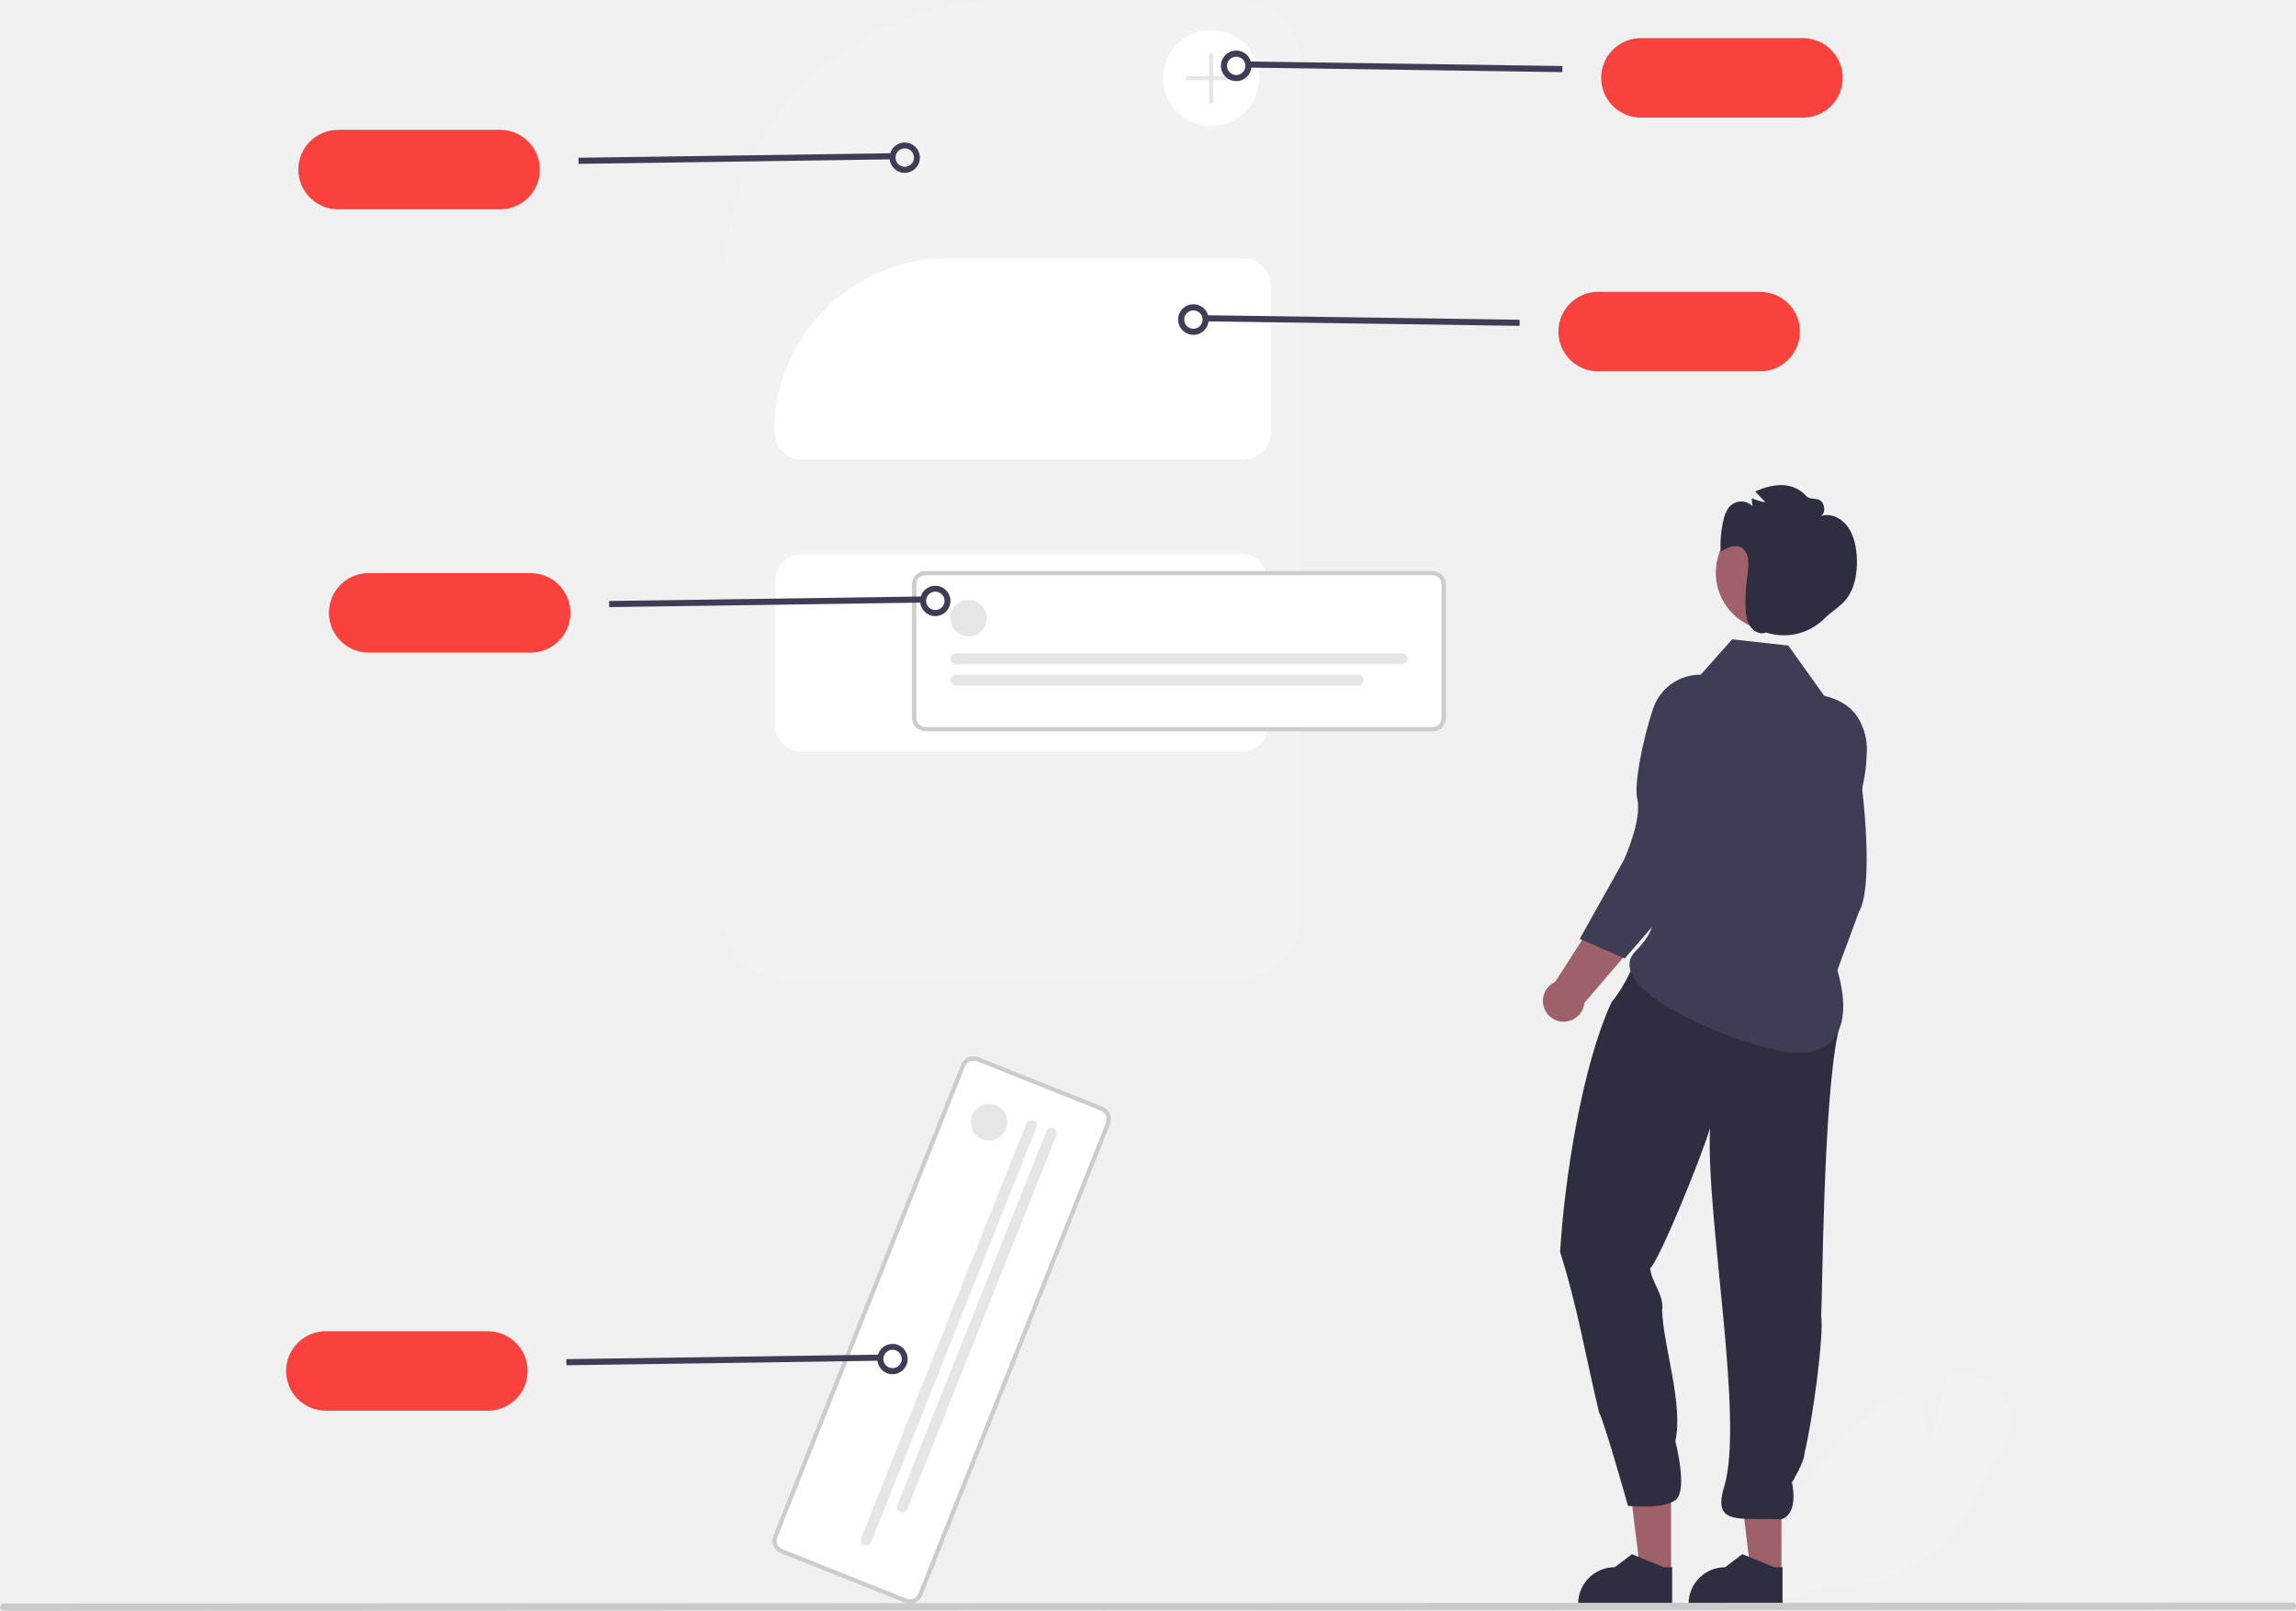
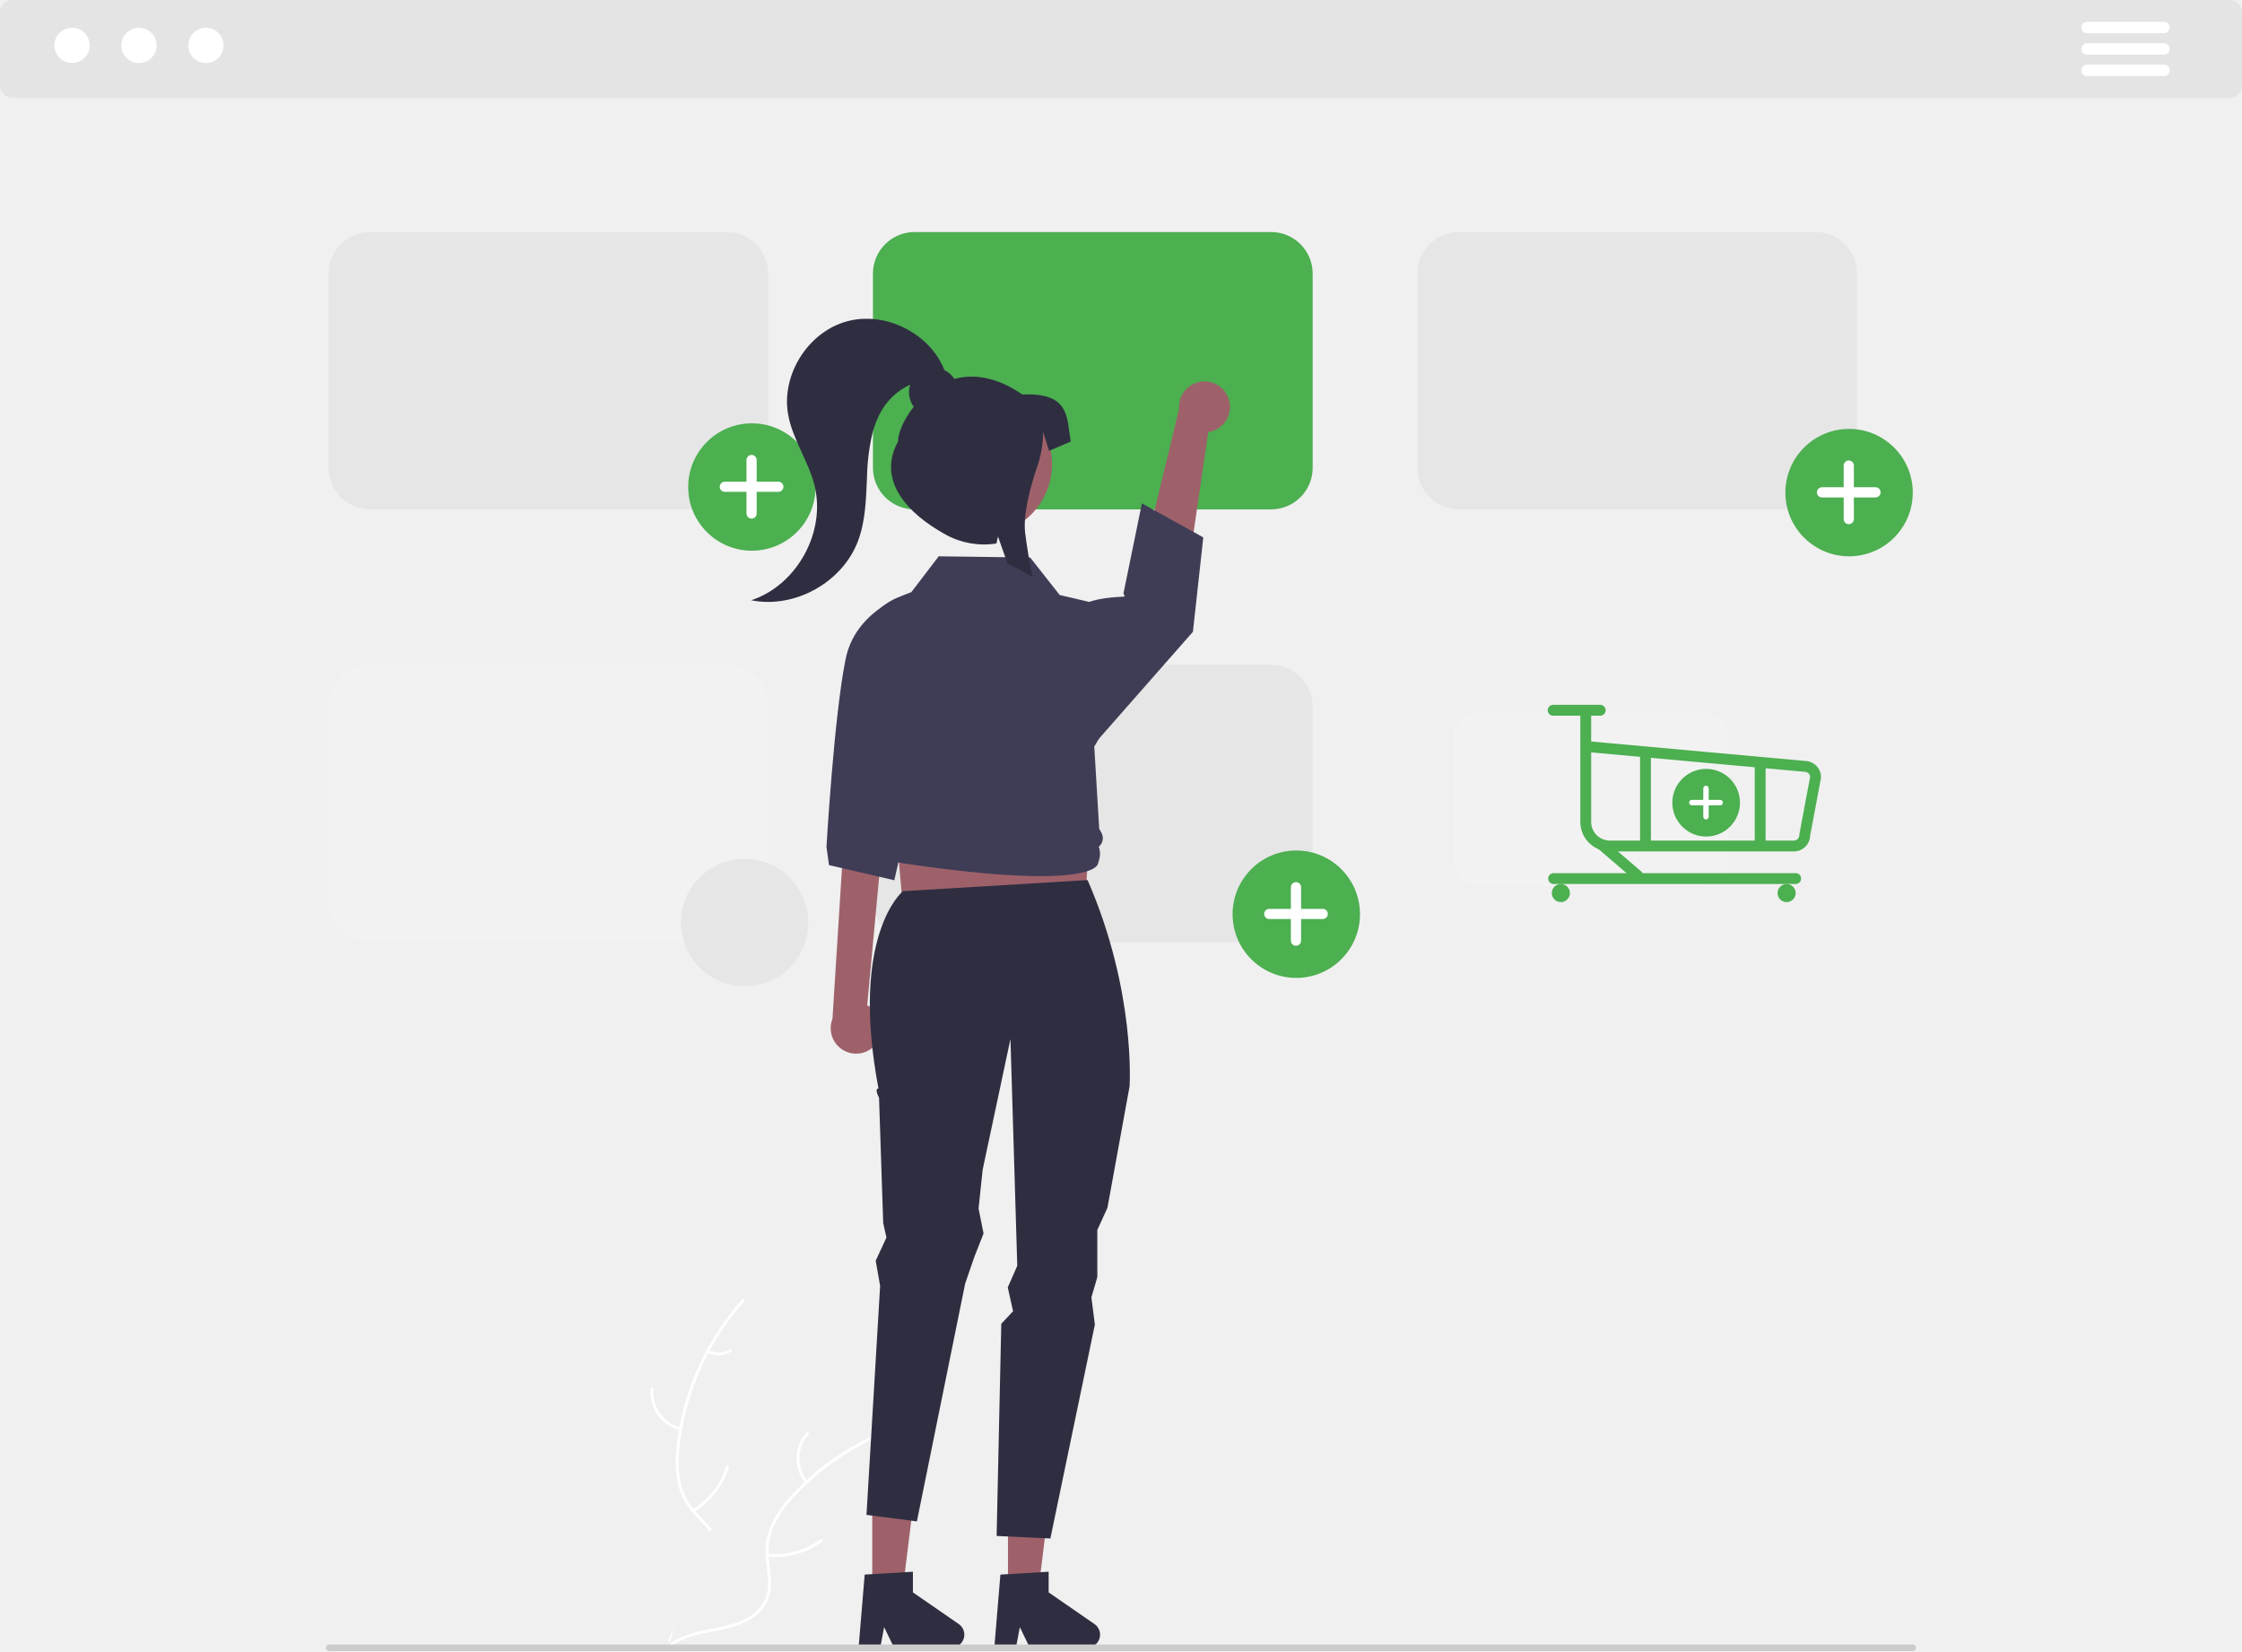
- <svg xmlns="http://www.w3.org/2000/svg" data-name="Layer 1" width="751.131" height="526.911" viewBox="0 0 751.131 526.911">
-   <path d="M803.979,711.533l.015-.697a80.529,80.529,0,0,1,30.112-60.643A78.133,78.133,0,0,1,850.893,640.078l.572-.255.098.618c1.162,7.38,3.001,14.913,3.858,18.256l5.744-22.414.638-.184a15.272,15.272,0,0,1,16.303,5.209,15.534,15.534,0,0,1,1.612,17.332c-1.339,2.495-2.655,5.097-3.928,7.614-4.374,8.649-8.897,17.593-15.487,24.542A48.675,48.675,0,0,1,821.043,705.441Z" transform="translate(-224.0941 -186.2866)" fill="#f2f2f2" />
-   <path d="M629.342,506.853H481.061A20.138,20.138,0,0,1,460.946,486.738V278.139a91.956,91.956,0,0,1,91.852-91.852h76.545a20.138,20.138,0,0,1,20.115,20.115V486.738A20.138,20.138,0,0,1,629.342,506.853Z" transform="translate(-224.0941 -186.2866)" fill="#f2f2f2" />
-   <path d="M486.246,367.571a8.482,8.482,0,0,0-8.472,8.472v47.613a8.482,8.482,0,0,0,8.472,8.472H630.348a8.482,8.482,0,0,0,8.472-8.472V376.043a8.482,8.482,0,0,0-8.472-8.472Z" transform="translate(-224.0941 -186.2866)" fill="#fff" />
-   <path d="M630.694,336.68H486.593a9.176,9.176,0,0,1-9.166-9.166A56.844,56.844,0,0,1,534.206,270.735h96.489a9.176,9.176,0,0,1,9.166,9.166v47.613A9.177,9.177,0,0,1,630.694,336.68Z" transform="translate(-224.0941 -186.2866)" fill="#fff" />
-   <path d="M692.736,424.823H526.852a3.682,3.682,0,0,1-3.678-3.678V377.437a3.682,3.682,0,0,1,3.678-3.678H692.736a3.682,3.682,0,0,1,3.678,3.678v43.708A3.682,3.682,0,0,1,692.736,424.823Z" transform="translate(-224.0941 -186.2866)" fill="#fff" />
-   <path d="M692.736,425.517H526.852a4.377,4.377,0,0,1-4.372-4.372V377.437a4.377,4.377,0,0,1,4.372-4.372H692.736a4.377,4.377,0,0,1,4.372,4.372v43.708A4.377,4.377,0,0,1,692.736,425.517ZM526.852,374.454a2.987,2.987,0,0,0-2.983,2.983v43.708a2.987,2.987,0,0,0,2.983,2.983H692.736a2.987,2.987,0,0,0,2.983-2.983V377.437a2.987,2.987,0,0,0-2.983-2.983Z" transform="translate(-224.0941 -186.2866)" fill="#ccc" />
-   <circle cx="316.864" cy="202.223" r="5.968" fill="#e6e6e6" />
-   <path d="M682.82,403.548H536.767a1.777,1.777,0,1,1,0-3.554h146.053a1.777,1.777,0,1,1,0,3.554Z" transform="translate(-224.0941 -186.2866)" fill="#e6e6e6" />
-   <path d="M668.308,410.57H536.767a1.777,1.777,0,1,1,0-3.554H668.308a1.777,1.777,0,0,1,0,3.554Z" transform="translate(-224.0941 -186.2866)" fill="#e6e6e6" />
-   <path d="M520.401,709.897,479.799,693.714a3.682,3.682,0,0,1-2.054-4.778l61.42-154.095a3.682,3.682,0,0,1,4.778-2.055l40.602,16.183a3.682,3.682,0,0,1,2.055,4.778L525.179,707.843A3.682,3.682,0,0,1,520.401,709.897Z" transform="translate(-224.0941 -186.2866)" fill="#fff" />
-   <path d="M520.144,710.542,479.542,694.359a4.377,4.377,0,0,1-2.442-5.68l61.42-154.095a4.377,4.377,0,0,1,5.68-2.442l40.602,16.183a4.377,4.377,0,0,1,2.442,5.68l-61.42,154.095A4.377,4.377,0,0,1,520.144,710.542Zm-41.755-21.349a2.987,2.987,0,0,0,1.667,3.876l40.602,16.183a2.987,2.987,0,0,0,3.876-1.667L585.954,553.491a2.987,2.987,0,0,0-1.667-3.876l-40.602-16.183a2.987,2.987,0,0,0-3.876,1.667Z" transform="translate(-224.0941 -186.2866)" fill="#ccc" />
-   <circle cx="323.549" cy="367.119" r="5.968" fill="#e6e6e6" />
-   <path d="M506.778,691.747a1.779,1.779,0,0,1-.993-2.309L559.863,553.765a1.777,1.777,0,1,1,3.302,1.316L509.087,690.754A1.779,1.779,0,0,1,506.778,691.747Z" transform="translate(-224.0941 -186.2866)" fill="#e6e6e6" />
-   <path d="M518.674,680.866a1.779,1.779,0,0,1-.993-2.309l48.704-122.192a1.777,1.777,0,1,1,3.302,1.316L520.983,679.874A1.779,1.779,0,0,1,518.674,680.866Z" transform="translate(-224.0941 -186.2866)" fill="#e6e6e6" />
-   <circle cx="396.24" cy="25.529" r="15.709" fill="#fff" />
-   <path d="M628.069,211.194h-7.066v-7.066a.668.668,0,1,0-1.337,0v7.066H612.599a.668.668,0,1,0,0,1.337h7.066v7.066a.668.668,0,1,0,1.337,0v-7.066h7.066a.668.668,0,0,0,0-1.337Z" transform="translate(-224.0941 -186.2866)" fill="#e6e6e6" />
-   <path d="M813.913,224.759h-53a13,13,0,0,1,0-26h53a13,13,0,0,1,0,26Z" transform="translate(-224.0941 -186.2866)" fill="#f9423d" />
-   <rect x="683.016" y="156.93" width="2" height="102.43" transform="translate(241.9188 702.7973) rotate(-89.17239)" fill="#3f3d56" />
-   <path d="M628.522,212.831a5.009,5.009,0,1,1,2.187-.508A5.005,5.005,0,0,1,628.522,212.831Zm-.007-8.004a3.002,3.002,0,1,0,2.699,1.687V206.513a3.007,3.007,0,0,0-2.699-1.687Z" transform="translate(-224.0941 -186.2866)" fill="#3f3d56" />
-   <path d="M321.686,241.759a13.014,13.014,0,0,1,13-13h53a13,13,0,0,1,0,26h-53A13.014,13.014,0,0,1,321.686,241.759Z" transform="translate(-224.0941 -186.2866)" fill="#f9423d" />
-   <rect x="413.368" y="237.145" width="102.43" height="2" transform="matrix(0.9999, -0.01444, 0.01444, 0.9999, -227.4854, -179.5514)" fill="#3f3d56" />
-   <path d="M517.89,242.323a4.967,4.967,0,1,1,2.187.508A4.968,4.968,0,0,1,517.89,242.323Zm1.214-7.331a2.98,2.98,0,0,0-1.719,1.521v0a3.007,3.007,0,1,0,1.719-1.522Z" transform="translate(-224.0941 -186.2866)" fill="#3f3d56" />
-   <path d="M317.686,634.759a13.014,13.014,0,0,1,13-13h53a13,13,0,0,1,0,26h-53A13.014,13.014,0,0,1,317.686,634.759Z" transform="translate(-224.0941 -186.2866)" fill="#f9423d" />
-   <rect x="409.368" y="630.145" width="102.43" height="2" transform="matrix(0.9999, -0.01444, 0.01444, 0.9999, -233.1623, -179.5681)" fill="#3f3d56" />
-   <path d="M513.89,635.323a4.967,4.967,0,1,1,2.187.508A4.968,4.968,0,0,1,513.89,635.323Zm1.214-7.331a2.98,2.98,0,0,0-1.719,1.521v0a3.007,3.007,0,1,0,1.719-1.522Z" transform="translate(-224.0941 -186.2866)" fill="#3f3d56" />
-   <path d="M331.686,386.759a13.014,13.014,0,0,1,13-13h53a13,13,0,0,1,0,26h-53A13.014,13.014,0,0,1,331.686,386.759Z" transform="translate(-224.0941 -186.2866)" fill="#f9423d" />
-   <rect x="423.368" y="382.145" width="102.43" height="2" transform="matrix(0.9999, -0.01444, 0.01444, 0.9999, -229.5788, -179.3918)" fill="#3f3d56" />
-   <path d="M527.89,387.323a4.967,4.967,0,1,1,2.187.508A4.968,4.968,0,0,1,527.89,387.323Zm1.214-7.331a2.98,2.98,0,0,0-1.719,1.521v0a3.007,3.007,0,1,0,1.719-1.522Z" transform="translate(-224.0941 -186.2866)" fill="#3f3d56" />
-   <path d="M799.913,307.759h-53a13,13,0,0,1,0-26h53a13,13,0,0,1,0,26Z" transform="translate(-224.0941 -186.2866)" fill="#f9423d" />
-   <rect x="669.016" y="239.93" width="2" height="102.43" transform="translate(145.1296 770.5999) rotate(-89.17239)" fill="#3f3d56" />
-   <path d="M614.522,295.831a5.009,5.009,0,1,1,2.187-.508A5.005,5.005,0,0,1,614.522,295.831Zm-.007-8.004a3.002,3.002,0,1,0,2.699,1.687V289.513a3.007,3.007,0,0,0-2.699-1.687Z" transform="translate(-224.0941 -186.2866)" fill="#3f3d56" />
-   <path d="M828.257,455.835l-15.394.683c-3.469,9.433-1.012,32.335-1.012,32.335l-8.087,37.634a6.803,6.803,0,1,0,11.369,3.054l16.424-45.127Z" transform="translate(-224.0941 -186.2866)" fill="#9e616a" />
-   <path d="M818.016,414.674l0,0a16.257,16.257,0,0,1,16.604,18.72l-1.479,9.616s4.229,32.734-.927,41.643l-9.835,26.632-16.046-.821,4.437-29.083s1.119-14.395-2.976-20.484c-2.508-3.729-5.057-17.764-5.493-29.489A16.216,16.216,0,0,1,818.016,414.674Z" transform="translate(-224.0941 -186.2866)" fill="#3f3d56" />
-   <polygon points="582.798 514.593 572.803 514.592 568.047 476.036 582.801 476.036 582.798 514.593" fill="#9e616a" />
-   <path d="M807.245,711.307l-30.739-.001V710.917a11.965,11.965,0,0,1,11.964-11.964h.001l5.615-4.26,10.476,4.26,2.683 0Z" transform="translate(-224.0941 -186.2866)" fill="#2f2e41" />
-   <polygon points="546.681 514.593 536.686 514.592 531.93 476.036 546.684 476.036 546.681 514.593" fill="#9e616a" />
-   <path d="M771.128,711.307l-30.739-.001V710.917a11.965,11.965,0,0,1,11.964-11.964h.001l5.615-4.26,10.476,4.26,2.683 0Z" transform="translate(-224.0941 -186.2866)" fill="#2f2e41" />
-   <path d="M734.479,595.808c5.936,18.911,8.216,33.748,12.74,52.474,1.787,3.288,9.477,30.604,9.477,30.604s11.526,1.265,15.603-1.961-.124-19.191-.124-19.191c2.688-12.07-3.937-31.088-4.329-42.79.815-4.911-3.507-9.127-3.903-13.81,2.857-2.175,16.758-36.297,19.593-45.832-1.457,29.053,11.324,95.389,4.59,117.427-3.912,12.804,5.182,9.958,18.648,10.577,6.005-1.784,3.562-12.062,3.562-12.062s4.077-6.789,4.077-9.421c2.919-12.318,6.427-39.113,5.47-45.134.439-6.391.656-70.246,5.537-92.613,3.253-17.817-36.618-21.739-48.085-25.987-19.134-9.218-15.905,3.887-25.981,15.96C741.639,534.861,735.916,572.024,734.479,595.808Z" transform="translate(-224.0941 -186.2866)" fill="#2f2e41" />
-   <path d="M779.145,408.512l11.624-13.089,18.367,2.041,11.759,16.457h0c12.996,2.991,15.393,13.617,13.111,26.757-4.563,26.277-15.828,44.644-10.708,57.609,7.773,19.68,4.004,34.825-14.602,32.066s-61.483-20.98-49.398-33.066,1.28-18.421,1.28-18.421l8.485-46.204c-2.173-11.783-1.838-22.916,10.081-24.15Z" transform="translate(-224.0941 -186.2866)" fill="#3f3d56" />
-   <path d="M780.638,449.991l-14.649-4.779c-6.567,7.609-12.327,29.91-12.327,29.91l-20.814,32.38a6.803,6.803,0,1,0,9.567,6.859l31.255-36.46Z" transform="translate(-224.0941 -186.2866)" fill="#9e616a" />
-   <path d="M785.539,407.859l0,0a16.257,16.257,0,0,1,8.953,23.366l-4.768,8.48s-7.561,32.129-15.523,38.653l-18.579,21.467-14.731-6.415,14.388-25.661s6.114-13.08,4.424-20.221c-1.035-4.373,1.518-18.407,5.237-29.536A16.216,16.216,0,0,1,785.539,407.859Z" transform="translate(-224.0941 -186.2866)" fill="#3f3d56" />
-   <circle id="fe5d9414-b808-43bb-a4dc-97fa5cac342b" data-name="ab6171fa-7d69-4734-b81c-8dff60f9761b" cx="580.318" cy="187.36" r="18.986" fill="#a0616a" />
-   <path d="M787.883,356.563a10.685,10.685,0,0,1,1.858-4.369,5.225,5.225,0,0,1,7.784-.237,5.729,5.729,0,0,1-.252-2.688,14.558,14.558,0,0,0,4.395,1.307l-3.369-3.518c6.922-3.076,12.641-2.909,16.771,1.541,1.182,1.274,3.603.384,4.874,1.699,1.271,1.315,1.342,4.122-.265,4.855,3.166-1.192,6.801.538,8.889,3.437,2.089,2.899,2.858,6.723,2.999,10.433.183,4.811-.714,9.932-3.65,13.474-1.92,2.316-4.538,3.76-6.664,5.844l-.064.063a18.891,18.891,0,0,1-18.286,5.094c-.362-.1-.722-.21-1.084-.313-1.807.817-4.058-.3-5.199-2.118-1.217-1.938-1.457-4.418-1.508-6.78a55.583,55.583,0,0,1,.569-9.236c.503-3.443.956-7.853-1.771-9.582-2.123-1.346-4.761-.018-6.898,1.301A35.497,35.497,0,0,1,787.883,356.563Z" transform="translate(-224.0941 -186.2866)" fill="#2f2e41" />
-   <path d="M974.035,712.891l-748.75.307a1.191,1.191,0,0,1,0-2.381l748.75-.307a1.191,1.191,0,1,1,0,2.381Z" transform="translate(-224.0941 -186.2866)" fill="#cacaca" />
+ <svg xmlns="http://www.w3.org/2000/svg" data-name="Layer 1" width="803.052" height="591.375" viewBox="0 0 803.052 591.375">
+   <path d="M997.078,189.375H202.922a4.453,4.453,0,0,1-4.448-4.448v-26.166a4.453,4.453,0,0,1,4.448-4.448H997.078a4.453,4.453,0,0,1,4.448,4.448V184.927A4.453,4.453,0,0,1,997.078,189.375Z" transform="translate(-198.4738 -154.3125)" fill="#e4e4e4" />
+   <circle id="a35e044f-57c7-4e60-ba2c-0b63f07d3a91" data-name="a7a88a4d-66b2-4c09-a29b-e65e87e57a01" cx="25.815" cy="16.255" r="6.316" fill="#fff" />
+   <circle id="b8ca9947-3ca9-4995-aa34-7c8526cbf832" data-name="ecd091ab-fa27-42b2-b94f-bd1073aab054" cx="49.787" cy="16.255" r="6.316" fill="#fff" />
+   <circle id="a31b64b8-966e-40be-99c3-e775622dac5b" data-name="a332723e-32dc-4e13-8ae5-d2643a7feb7f" cx="73.76" cy="16.255" r="6.316" fill="#fff" />
+   <path d="M973.591,166.221H945.987a2.045,2.045,0,0,1,0-4.089h27.604a2.045,2.045,0,0,1,.008,4.089Z" transform="translate(-198.4738 -154.3125)" fill="#fff" />
+   <path d="M973.591,173.889H945.987a2.045,2.045,0,0,1,0-4.089h27.604a2.045,2.045,0,0,1,.008,4.089Z" transform="translate(-198.4738 -154.3125)" fill="#fff" />
+   <path d="M973.591,181.556H945.987a2.045,2.045,0,0,1,0-4.09h27.604a2.045,2.045,0,0,1,.008,4.09Z" transform="translate(-198.4738 -154.3125)" fill="#fff" />
+   <path d="M424.917,674.276c2.922-23.498,17.485-46.651,39.895-54.298a109.098,109.098,0,0,0,.005,74.904c3.444,9.315,8.244,19.316,5.004,28.704-2.015,5.841-6.946,10.311-12.457,13.105-5.511,2.794-11.628,4.126-17.668,5.432l-1.189.983C428.92,721.456,421.995,697.775,424.917,674.276Z" transform="translate(-198.4738 -154.3125)" fill="#f0f0f0" />
+   <path d="M465.034,620.423a93.25,93.25,0,0,0-23.182,52.481,40.156,40.156,0,0,0,.457,12.574,23.032,23.032,0,0,0,5.728,10.683c2.582,2.837,5.551,5.439,7.399,8.854a14.102,14.102,0,0,1,.689,11.513c-1.631,4.678-4.846,8.491-8.119,12.111-3.634,4.019-7.473,8.135-9.018,13.463-.187.646-1.178.317-.991-.327,2.688-9.27,11.686-14.535,15.977-22.884,2.002-3.896,2.843-8.419.966-12.531-1.642-3.596-4.701-6.283-7.34-9.132a24.577,24.577,0,0,1-5.99-10.237,37.123,37.123,0,0,1-.939-12.51,90.469,90.469,0,0,1,6.607-27.493A94.904,94.904,0,0,1,464.344,619.641c.446-.5,1.134.286.691.783Z" transform="translate(-198.4738 -154.3125)" fill="#fff" />
+   <path d="M442.134,666.589A13.991,13.991,0,0,1,431.484,651.933a.522.522,0,0,1,1.043.052,12.955,12.955,0,0,0,9.934,13.612C443.114,665.753,442.783,666.743,442.134,666.589Z" transform="translate(-198.4738 -154.3125)" fill="#fff" />
+   <path d="M446.539,694.895a26.965,26.965,0,0,0,12.042-15.53c.189-.645,1.18-.317.991.327a28.048,28.048,0,0,1-12.563,16.135C446.43,696.17,445.964,695.236,446.539,694.895Z" transform="translate(-198.4738 -154.3125)" fill="#fff" />
+   <path d="M452.334,637.954a7.919,7.919,0,0,0,7.505-.381c.574-.35,1.04.584.469.932a8.874,8.874,0,0,1-8.301.44.539.539,0,0,1-.332-.659A.524.524,0,0,1,452.334,637.954Z" transform="translate(-198.4738 -154.3125)" fill="#fff" />
+   <path d="M533.121,661.949c-.352.229-.704.458-1.057.696a104.292,104.292,0,0,0-13.335,10.411c-.326.291-.652.59-.969.89a109.948,109.948,0,0,0-23.878,32.687,106.772,106.772,0,0,0-5.849,15.132c-2.158,7.161-3.928,15.097-8.2,20.954a18.318,18.318,0,0,1-1.427,1.762H439.8c-.088-.044-.176-.079-.264-.123l-1.541.07c.062-.273.132-.555.194-.828.035-.159.079-.317.114-.476.026-.106.053-.211.071-.308.009-.035.018-.07.026-.097.018-.097.044-.185.062-.273q.581-2.365,1.198-4.73c0-.009,0-.009.009-.018a156.995,156.995,0,0,1,13.212-34.686c.176-.326.352-.661.546-.987a101.885,101.885,0,0,1,9.152-13.881,90.071,90.071,0,0,1,5.998-6.861,74.901,74.901,0,0,1,18.743-14.04c13.846-7.311,29.877-10.112,44.674-5.646C532.373,661.712,532.743,661.826,533.121,661.949Z" transform="translate(-198.4738 -154.3125)" fill="#f0f0f0" />
+   <path d="M533.035,662.439A93.25,93.25,0,0,0,482.928,690.386a40.157,40.157,0,0,0-7.205,10.314,23.032,23.032,0,0,0-1.858,11.978c.354,3.819,1.158,7.685.577,11.524a14.103,14.103,0,0,1-6.381,9.607c-4.119,2.753-8.981,3.862-13.774,4.782-5.321,1.021-10.865,1.997-15.306,5.32-.538.403-1.132-.456-.594-.858,7.727-5.783,18.082-4.569,26.535-8.652,3.944-1.905,7.338-5.01,8.316-9.424.854-3.86.029-7.847-.363-11.711a24.577,24.577,0,0,1,1.38-11.78,37.125,37.125,0,0,1,6.782-10.553,90.47,90.47,0,0,1,21.828-17.973,94.904,94.904,0,0,1,30.09-11.561c.657-.13.733.911.08,1.041Z" transform="translate(-198.4738 -154.3125)" fill="#fff" />
+   <path d="M486.955,685.512a13.99,13.99,0,0,1,.321-18.113c.445-.502,1.247.166.801.669a12.955,12.955,0,0,0-.264,16.85C488.241,685.435,487.38,686.026,486.955,685.512Z" transform="translate(-198.4738 -154.3125)" fill="#fff" />
+   <path d="M473.43,710.765a26.966,26.966,0,0,0,18.965-5.15c.54-.401,1.133.458.594.858a28.048,28.048,0,0,1-19.746,5.319C472.575,711.718,472.765,710.691,473.43,710.765Z" transform="translate(-198.4738 -154.3125)" fill="#fff" />
+   <path d="M512.339,668.791a7.919,7.919,0,0,0,6.222,4.214c.669.066.479,1.092-.186,1.027a8.874,8.874,0,0,1-6.893-4.647.539.539,0,0,1,.132-.726.524.524,0,0,1,.726.132Z" transform="translate(-198.4738 -154.3125)" fill="#fff" />
+   <path d="M458.767,336.757H331.041a14.904,14.904,0,0,1-14.887-14.888V252.304A14.903,14.903,0,0,1,331.041,237.417H458.767a14.903,14.903,0,0,1,14.887,14.887v69.565A14.904,14.904,0,0,1,458.767,336.757Z" transform="translate(-198.4738 -154.3125)" fill="#e6e6e6" />
+   <path d="M653.767,336.757H526.041a14.904,14.904,0,0,1-14.887-14.888V252.304A14.903,14.903,0,0,1,526.041,237.417H653.767a14.903,14.903,0,0,1,14.887,14.887v69.565A14.904,14.904,0,0,1,653.767,336.757Z" transform="translate(-198.4738 -154.3125)" fill="#4caf50" />
+   <path d="M848.767,336.757H721.041a14.904,14.904,0,0,1-14.887-14.888V252.304A14.903,14.903,0,0,1,721.041,237.417H848.767a14.903,14.903,0,0,1,14.887,14.887v69.565A14.904,14.904,0,0,1,848.767,336.757Z" transform="translate(-198.4738 -154.3125)" fill="#e6e6e6" />
+   <path d="M458.767,491.757H331.041a14.904,14.904,0,0,1-14.887-14.888V407.304A14.903,14.903,0,0,1,331.041,392.417H458.767a14.903,14.903,0,0,1,14.887,14.887v69.565A14.904,14.904,0,0,1,458.767,491.757Z" transform="translate(-198.4738 -154.3125)" fill="#f2f2f2" />
+   <path d="M653.767,491.757H526.041a14.904,14.904,0,0,1-14.887-14.888V407.304A14.903,14.903,0,0,1,526.041,392.417H653.767a14.903,14.903,0,0,1,14.887,14.887v69.565A14.904,14.904,0,0,1,653.767,491.757Z" transform="translate(-198.4738 -154.3125)" fill="#e6e6e6" />
+   <g id="e3e4f7c8-e232-44d3-85d4-7e764218aef0" data-name="aa405d94-515b-444f-88dd-2c52df39214d">
+     <circle id="fcc64bf3-a6e1-406f-af2a-c5c9529d985b" data-name="ede3a9f0-5e02-4455-ac7e-751a5f8c3692" cx="464.312" cy="327.433" r="22.812" fill="#4caf50" />
+     <path id="a515bf60-7ad9-4961-925b-281b4504c434-141" data-name="ba039ca8-d148-45ed-9781-bacb7304e881" d="M672.258,479.83h-7.756v-7.756a1.825,1.825,0,0,0-1.825-1.825h0a1.825,1.825,0,0,0-1.825,1.825v7.756h-7.756a1.825,1.825,0,0,0-1.825,1.825h0a1.825,1.825,0,0,0,1.825,1.825h7.756v7.756a1.825,1.825,0,0,0,1.825,1.825h0a1.825,1.825,0,0,0,1.825-1.825V483.48h7.756a1.825,1.825,0,0,0,1.825-1.825h0a1.825,1.825,0,0,0-1.825-1.825h0Z" transform="translate(-198.4738 -154.3125)" fill="#fff" />
+   </g>
+   <g id="e103fff6-fe82-4519-942e-bf1bf1b0aca3" data-name="bbf41f8a-587e-4352-8304-6d86282586e3">
+     <circle id="add300b1-303e-47da-8a54-54886e1d1e76" data-name="e4c91425-bc08-43ed-9b2d-9a6452dd6ab0" cx="662.312" cy="176.433" r="22.812" fill="#4caf50" />
+     <path id="ac71a829-1528-4702-ba68-9cb7b8b12af7-142" data-name="b08e8960-896e-4763-a2dc-6c3da3e5d175" d="M870.258,328.83h-7.756v-7.756a1.825,1.825,0,0,0-1.825-1.825h0a1.825,1.825,0,0,0-1.825,1.825v7.756h-7.756a1.825,1.825,0,0,0-1.825,1.825h0a1.825,1.825,0,0,0,1.825,1.825h7.756v7.756a1.825,1.825,0,0,0,1.825,1.825h0a1.825,1.825,0,0,0,1.825-1.825V332.48h7.756a1.825,1.825,0,0,0,1.825-1.825h0a1.825,1.825,0,0,0-1.825-1.825h0Z" transform="translate(-198.4738 -154.3125)" fill="#fff" />
+   </g>
+   <g id="eec1f109-4866-4d4c-80db-d160015753dd" data-name="b77ad267-181d-433f-b31f-af61e58bf4a6">
+     <circle id="ad2802dd-75a3-400f-a980-dd7e255328e3" data-name="e8aef769-5476-47e9-8295-ae809767f9aa" cx="269.312" cy="174.433" r="22.812" fill="#4caf50" />
+     <path id="a152d324-d2c4-475a-92fe-001d0469b5e0-143" data-name="efbebd4e-dbd2-4103-8d2c-f0ca8346a3bf" d="M477.258,326.83h-7.756v-7.756a1.825,1.825,0,0,0-1.825-1.825h0a1.825,1.825,0,0,0-1.825,1.825h0v7.756h-7.756a1.825,1.825,0,0,0-1.825,1.825h0a1.825,1.825,0,0,0,1.825,1.825h7.756v7.756a1.825,1.825,0,0,0,1.825,1.825h0a1.825,1.825,0,0,0,1.825-1.825V330.48h7.756a1.825,1.825,0,0,0,1.825-1.825h0a1.825,1.825,0,0,0-1.825-1.825h0Z" transform="translate(-198.4738 -154.3125)" fill="#fff" />
+   </g>
+   <path d="M638.576,297.232a9.07,9.07,0,0,1-7.321,11.824l-10.548,72.001-17.303-8.451,17.404-71.87a9.119,9.119,0,0,1,17.768-3.504Z" transform="translate(-198.4738 -154.3125)" fill="#9e616a" />
+   <path d="M512.589,527.832a9.07,9.07,0,0,0-3.492-13.462l7.116-76.586-14.905,7.64-4.654,73.801a9.119,9.119,0,0,0,15.934,8.607Z" transform="translate(-198.4738 -154.3125)" fill="#9e616a" />
+   <polygon points="324.298 334.784 388.259 332.324 391.949 265.903 318.148 265.903 324.298 334.784" fill="#9e616a" />
+   <polygon points="312.427 569.355 323.357 569.354 328.556 527.197 312.425 527.197 312.427 569.355" fill="#9e616a" />
+   <path d="M508.19,718.276l17.278-1.031v7.403l16.426,11.345a4.624,4.624,0,0,1-2.627,8.429H518.697l-3.546-7.322-1.384,7.322h-7.756Z" transform="translate(-198.4738 -154.3125)" fill="#2f2e41" />
+   <polygon points="361.041 569.355 371.971 569.354 377.17 527.197 361.039 527.197 361.041 569.355" fill="#9e616a" />
+   <path d="M521.884,473.504s-19.138,15.45-8.763,70.628c-1.58.188.209,3.302.209,3.302l1.497,44.96,1.157,5.153-3.846,8.315,1.586,9.034-4.888,81.992,18.057,2.335L544.173,614.079l3.291-9.573,3.301-8.391-1.781-8.948,1.46-13.888,9.962-46.829,2.439,81.218-3.403,7.754,1.894,8.512-4.219,4.518-1.667,75.99,19.254.901,15.931-76.603-1.235-9.775,2.119-7.228V594.854l3.63-7.968,7.914-43.448s2.387-33.958-15.032-73.919Z" transform="translate(-198.4738 -154.3125)" fill="#2f2e41" />
+   <path d="M529.684,365.013s-24.172,4.78-28.337,25.395-6.845,67.263-6.845,67.263l.912,6.496,23.382,5.422,14.924-65.363Z" transform="translate(-198.4738 -154.3125)" fill="#3f3d56" />
+   <path d="M584.847,371.971s2.45-3.433,16.171-3.963c.565-.022-.135-1.143-.135-1.143l6.599-32.253,21.991,12.175-3.712,33.813L589.625,421.702Z" transform="translate(-198.4738 -154.3125)" fill="#3f3d56" />
+   <path d="M571.14,468.122c-10.353.001-25.936-1.142-49.396-4.625a7.165,7.165,0,0,1-6.014-5.999,5.424,5.424,0,0,1-.911-6.16l.022-.043-.532-.626a5.801,5.801,0,0,1-.387-7.011l-7.265-51.975a21.896,21.896,0,0,1,15.228-24.021l2.682-.835,10.142-13.266.2.002,32.561.433,10.567,13.418,17.081,4.028.044.26,3.966,22.914c2.062,11.918-2.668,16.606-8.706,27.086l1.772,29.434.804,1.461a3.959,3.959,0,0,1-.948,4.968,7.712,7.712,0,0,1,.105,4.772l-.418,1.381c.001.04-.111.601-1.013,1.286C589.099,466.239,584.43,468.122,571.14,468.122Z" transform="translate(-198.4738 -154.3125)" fill="#3f3d56" />
+   <path d="M556.804,718.276l17.278-1.031v7.403l16.426,11.345a4.624,4.624,0,0,1-2.627,8.429H567.311l-3.546-7.322-1.384,7.322h-7.756Z" transform="translate(-198.4738 -154.3125)" fill="#2f2e41" />
+   <circle cx="549.754" cy="320.563" r="25.527" transform="matrix(0.16018, -0.98709, 0.98709, 0.16018, -53.20484, 657.5572)" fill="#9e616a" />
+   <path d="M564.68,295.618c-9.356-6.435-17.595-7.415-24.363-5.59a8.897,8.897,0,0,0-3.559-3.16c-5.278-13.3-21.342-21.287-35.127-17.405-13.874,3.908-23.448,19.277-20.837,33.453,1.618,8.787,7.148,16.396,9.372,25.049,4.306,16.751-6.198,35.94-22.629,41.34,15.558,3.124,32.683-6.379,38.264-21.233,2.711-7.215,2.874-15.092,3.219-22.792a75.564,75.564,0,0,1,1.943-15.783,33.722,33.722,0,0,1,2.512-6.72A22.997,22.997,0,0,1,524.481,292.099a8.778,8.778,0,0,0,1.282,7.903c-3.648,4.571-5.635,9.513-5.635,12.473-7.579,13.853,3.259,25.751,17.112,33.331a28.381,28.381,0,0,0,18.133,3.161l.58-2.474.785,2.229,2.621,7.471q4.536,2.194,8.993,4.811c-1.129-5.301-2.042-10.593-2.671-15.767-.87-7.042,2.163-17.526,4.351-23.901a37.632,37.632,0,0,0,2.06-12.213v-.182l2.13,6.843,7.756-3.308C580.536,304.199,581.979,294.803,564.68,295.618Z" transform="translate(-198.4738 -154.3125)" fill="#2f2e41" />
+   <path d="M883.647,745.688H316.353a1.191,1.191,0,0,1,0-2.381H883.647a1.191,1.191,0,0,1,0,2.381Z" transform="translate(-198.4738 -154.3125)" fill="#ccc" />
+   <circle id="aeef577c-289f-4c95-850d-f6939249b5af" data-name="e4c91425-bc08-43ed-9b2d-9a6452dd6ab0" cx="266.704" cy="330.431" r="22.812" fill="#e6e6e6" />
+   <path d="M808.413,471.633H728.4a9.337,9.337,0,0,1-9.326-9.326V418.728a9.336,9.336,0,0,1,9.326-9.326h80.013a9.336,9.336,0,0,1,9.326,9.326v43.579A9.337,9.337,0,0,1,808.413,471.633Z" transform="translate(-198.4738 -154.3125)" fill="#f2f2f2" />
+   <g id="a3c861bb-19cc-462b-bc3a-1f29faec5e60" data-name="bc9af32e-f7cd-4c85-a4cc-5543d455b8de">
+     <circle id="a24c8b8a-c30a-477e-8412-dbddb638fe0a" data-name="b56288f5-6382-4006-aaf1-aded98dde780" cx="611.118" cy="287.504" r="12.115" fill="#4caf50" />
+     <path id="ac585bde-7a48-4e1f-a3d4-d671a5b024fe-144" data-name="b9aaef6b-2cfc-46ac-8dc0-30fdc28925de" d="M814.622,440.799h-4.119v-4.119a.969.969,0,0,0-.969-.969h0a.969.969,0,0,0-.969.969v4.119H804.446a.969.969,0,0,0-.969.969v0h0a.969.969,0,0,0,.969.969h4.119v4.119a.969.969,0,0,0,.969.969h0a.969.969,0,0,0,.969-.969v-4.119h4.119a.969.969,0,0,0,.969-.969v0h0a.969.969,0,0,0-.969-.969Z" transform="translate(-198.4738 -154.3125)" fill="#fff" />
+   </g>
+   <path d="M841.011,459.266h-65.938a10.568,10.568,0,0,1-10.556-10.556V409.35a1.945,1.945,0,0,1,3.89,0v10.541l76.591,6.962a5.841,5.841,0,0,1,5.737,5.834,1.946,1.946,0,0,1-.033.358l-3.86,20.585A5.841,5.841,0,0,1,841.011,459.266Zm-72.604-35.469V448.71a6.674,6.674,0,0,0,6.666,6.666h65.938a1.947,1.947,0,0,0,1.945-1.945,1.946,1.946,0,0,1,.033-.358l3.851-20.536a1.947,1.947,0,0,0-1.939-1.795c-.059,0-.117-.003-.176-.008Z" transform="translate(-198.4738 -154.3125)" fill="#4caf50" />
+   <circle cx="559.078" cy="319.863" r="3.241" fill="#4caf50" />
+   <circle cx="639.944" cy="319.863" r="3.241" fill="#4caf50" />
+   <path d="M841.659,470.934H754.958a1.945,1.945,0,0,1,0-3.89h86.701a1.945,1.945,0,0,1,0,3.89Z" transform="translate(-198.4738 -154.3125)" fill="#4caf50" />
+   <path d="M771.648,410.647H754.793a1.945,1.945,0,0,1,0-3.89H771.648a1.945,1.945,0,0,1,0,3.89Z" transform="translate(-198.4738 -154.3125)" fill="#4caf50" />
+   <path d="M785.169,469.944a1.937,1.937,0,0,1-1.266-.47l-12.783-10.985a1.945,1.945,0,1,1,2.535-2.95L786.437,466.524a1.945,1.945,0,0,1-1.268,3.42Z" transform="translate(-198.4738 -154.3125)" fill="#4caf50" />
+   <path d="M787.862,458.071a1.945,1.945,0,0,1-1.945-1.945V424.908a1.945,1.945,0,0,1,3.89,0v31.218a1.945,1.945,0,0,1-1.945,1.945Z" transform="translate(-198.4738 -154.3125)" fill="#4caf50" />
+   <path d="M828.944,458.071a1.945,1.945,0,0,1-1.945-1.945V427.501a1.945,1.945,0,0,1,3.89,0v28.625a1.945,1.945,0,0,1-1.945,1.945Z" transform="translate(-198.4738 -154.3125)" fill="#4caf50" />
</svg>
